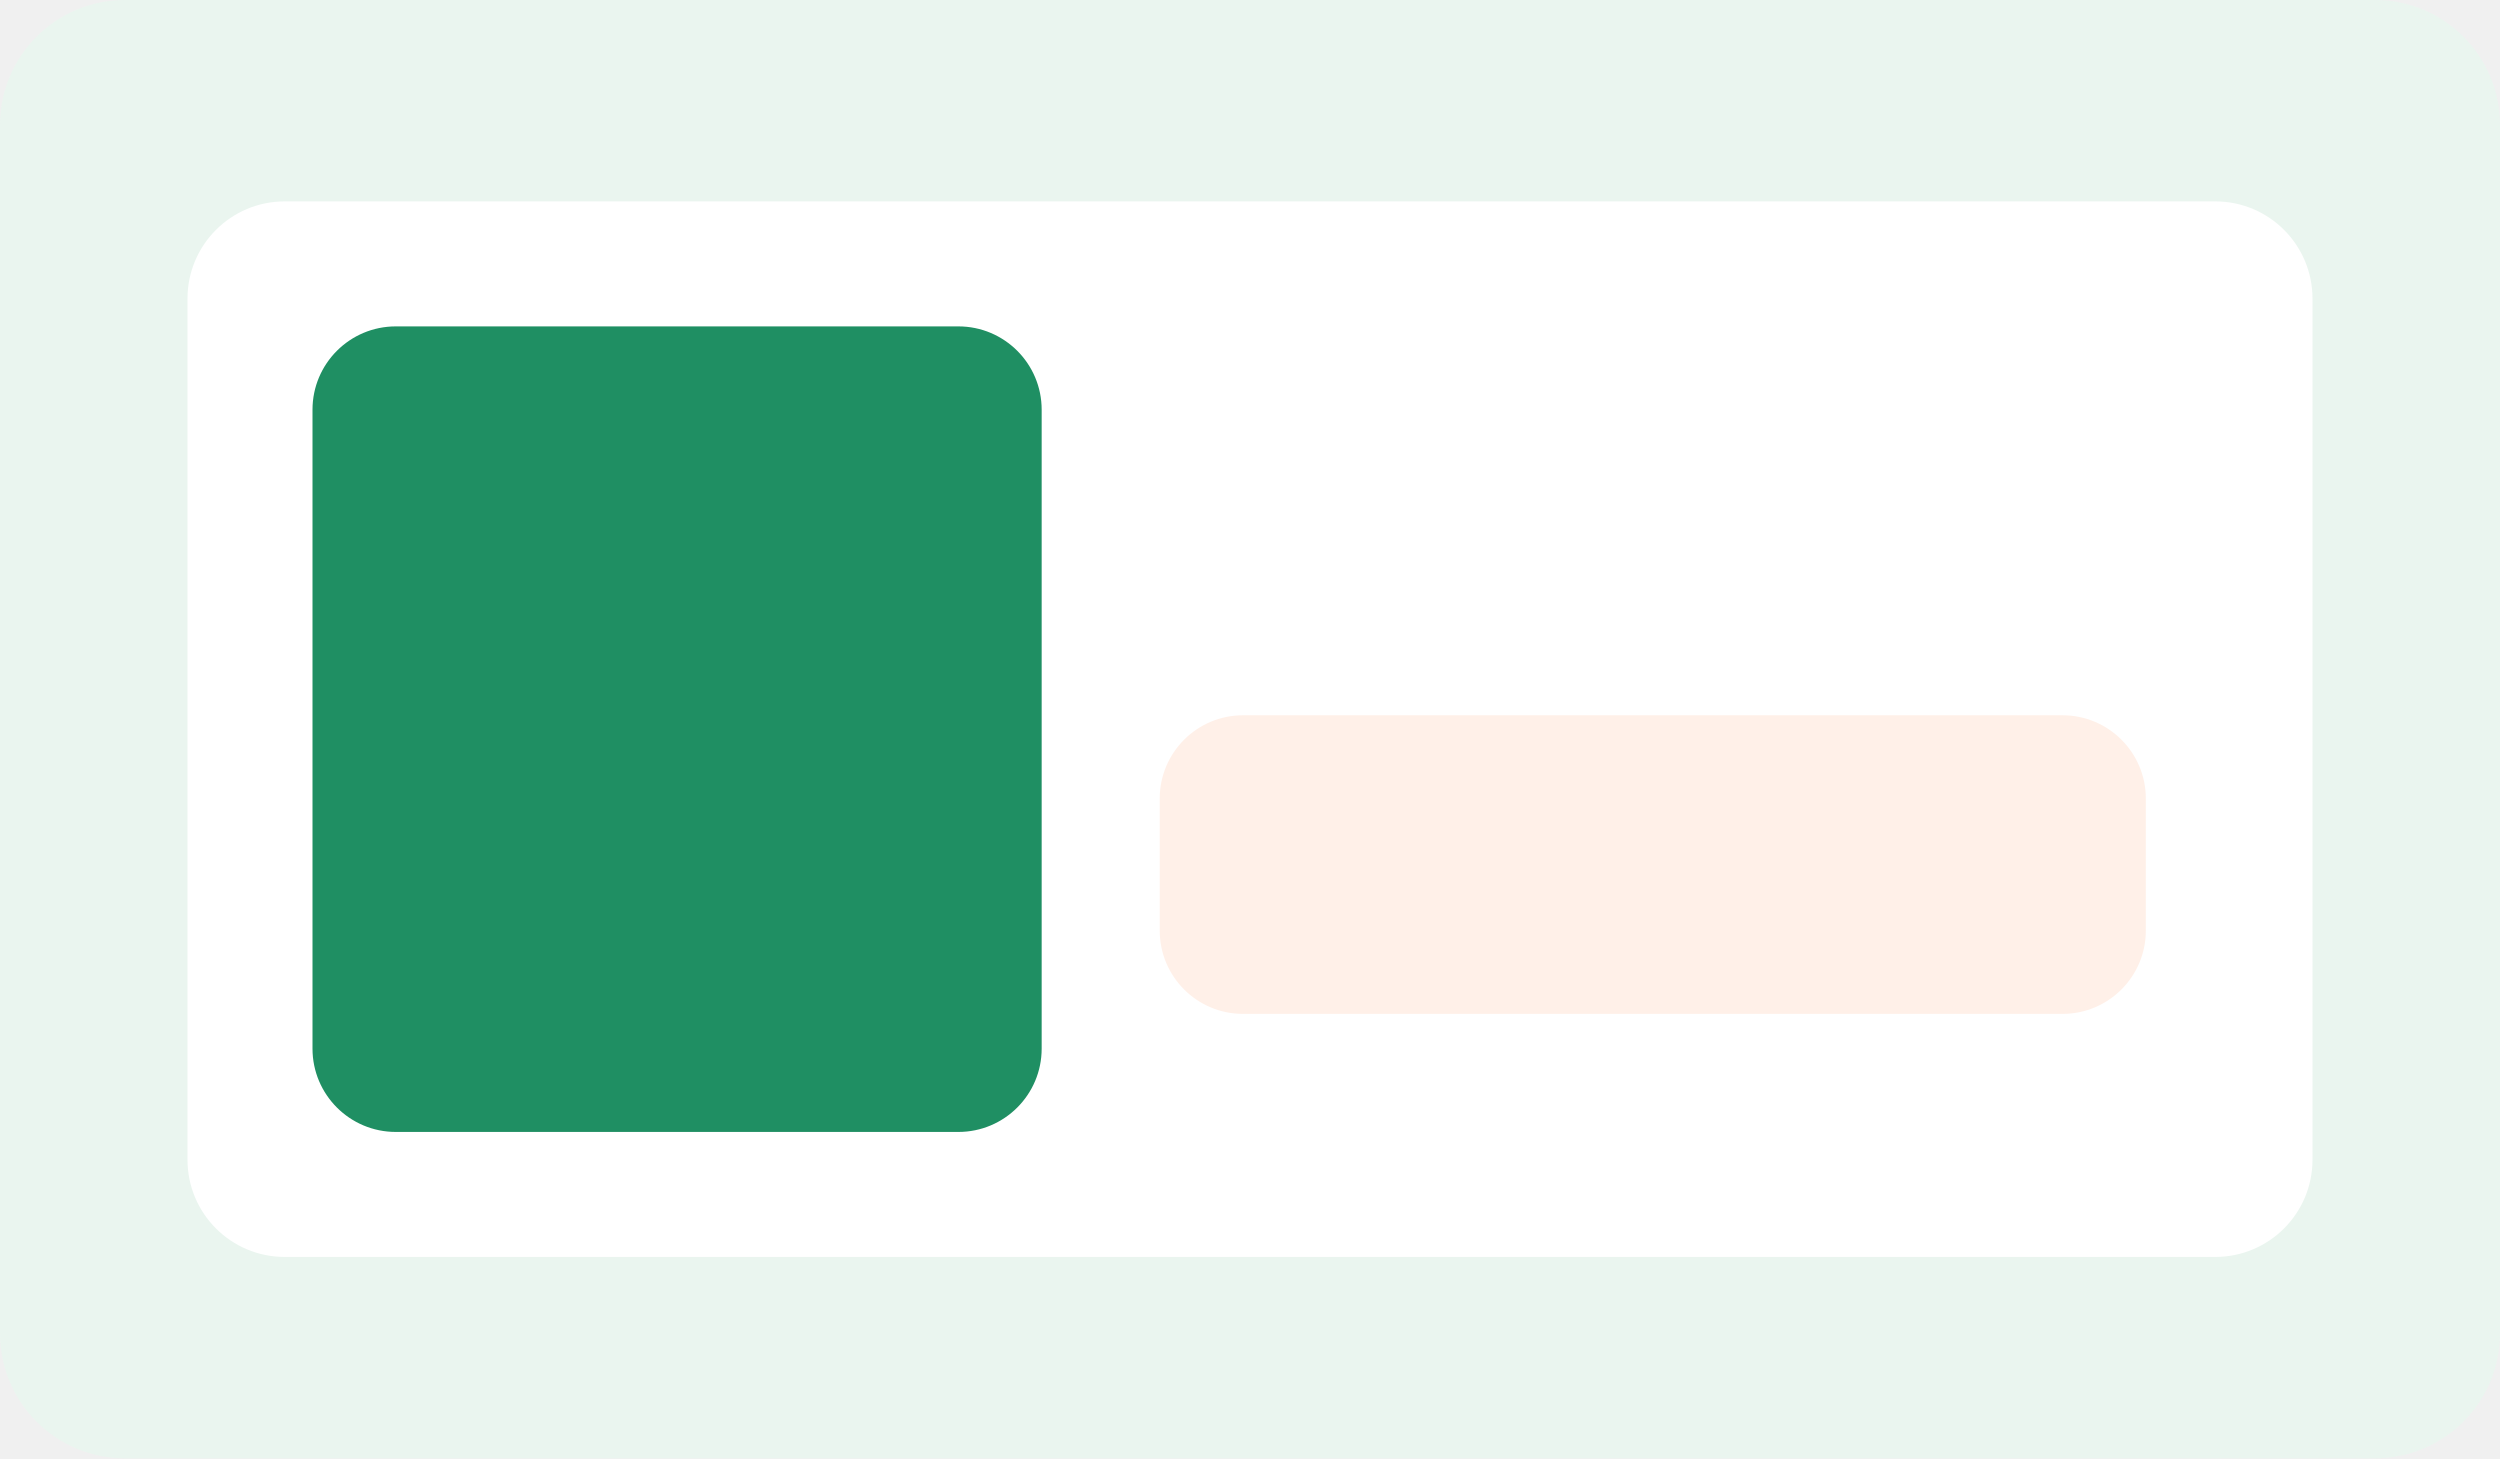
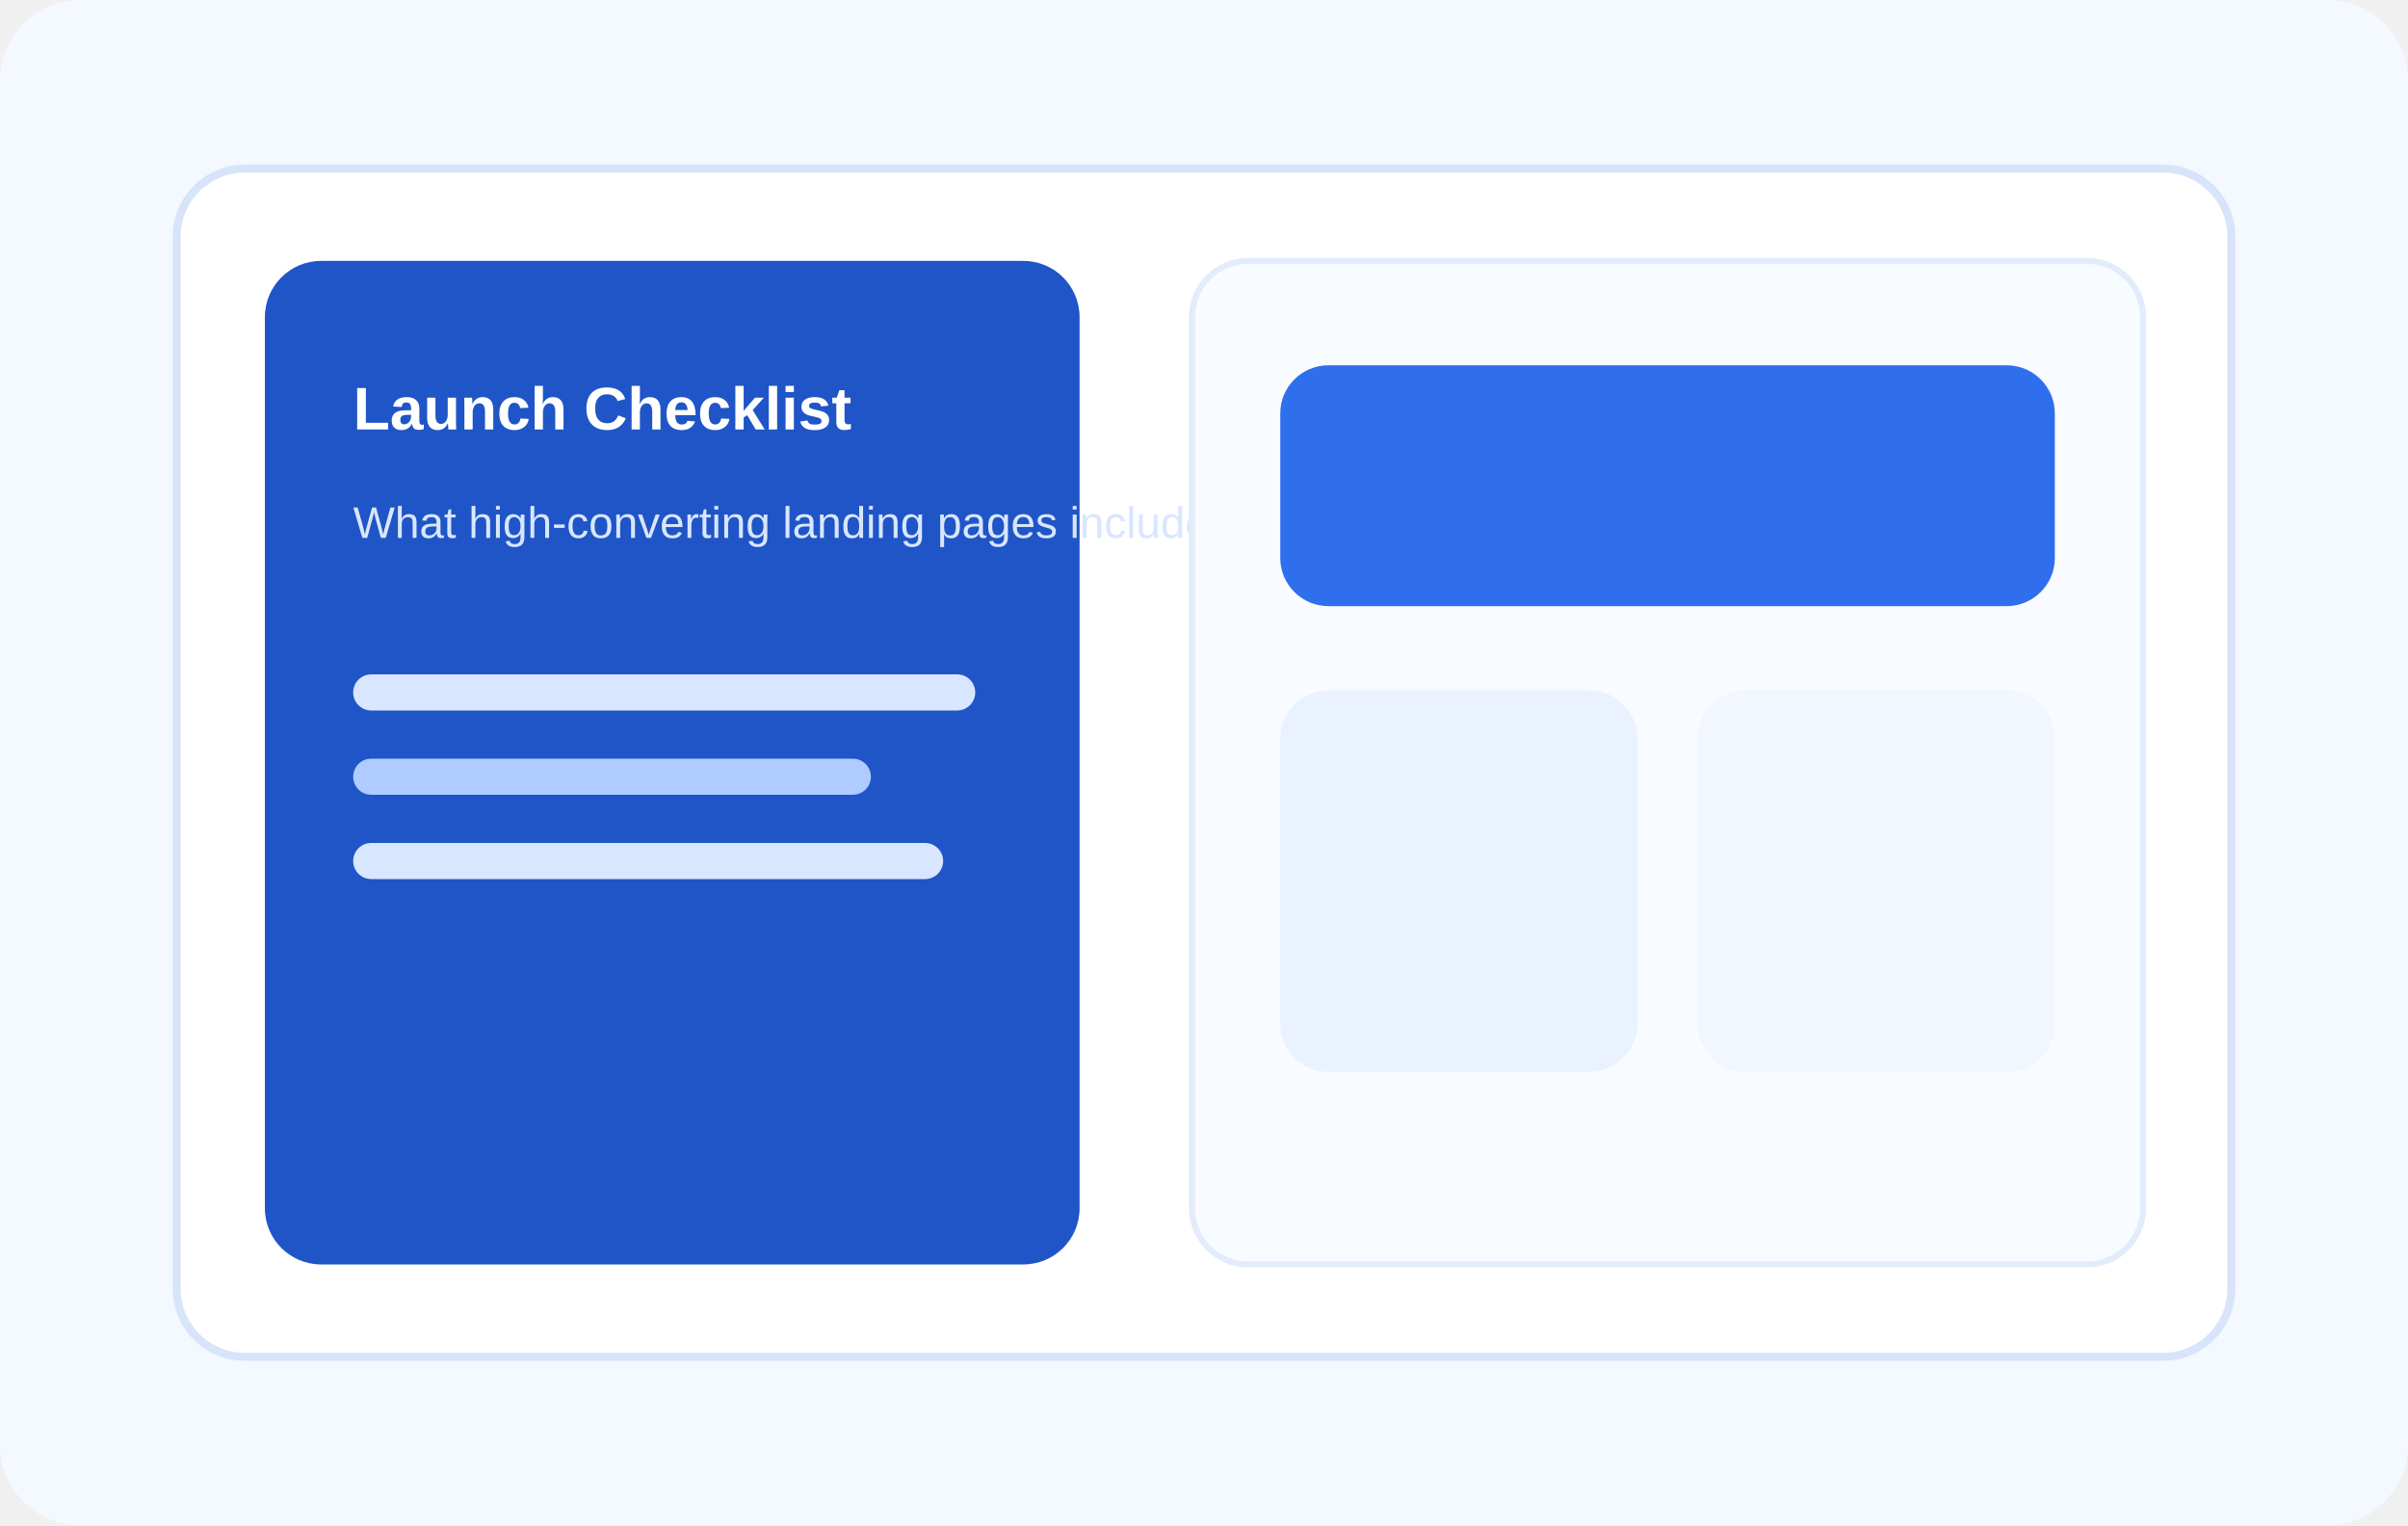
- <svg xmlns="http://www.w3.org/2000/svg" width="720" height="420" viewBox="0 0 720 420" fill="none">
-   <rect width="720" height="420" rx="36" fill="#EAF5EF" />
-   <rect x="54" y="58" width="612" height="304" rx="28" fill="#fff" />
-   <rect x="90" y="94" width="210" height="232" rx="24" fill="#1F8F63" />
-   <rect x="334" y="206" width="284" height="86" rx="24" fill="#FFF0E8" />
+ <svg xmlns="http://www.w3.org/2000/svg" width="1200" height="760" viewBox="0 0 1200 760" fill="none">
+   <rect width="1200" height="760" rx="40" fill="#F4F8FF" />
+   <rect x="88" y="84" width="1024" height="592" rx="34" fill="#fff" stroke="#D8E4FA" stroke-width="4" />
+   <rect x="132" y="130" width="406" height="500" rx="28" fill="#1F55C7" />
+   <text x="176" y="214" fill="#fff" font-family="Arial, sans-serif" font-size="30" font-weight="700">Launch Checklist</text>
+   <text x="176" y="268" fill="#D8E6FF" font-family="Arial, sans-serif" font-size="22">What high-converting landing pages include</text>
+   <rect x="176" y="336" width="310" height="18" rx="9" fill="#D8E6FF" />
+   <rect x="176" y="378" width="258" height="18" rx="9" fill="#AFCBFF" />
+   <rect x="176" y="420" width="294" height="18" rx="9" fill="#D8E6FF" />
+   <rect x="594" y="130" width="474" height="500" rx="28" fill="#F8FBFF" stroke="#E2ECFB" stroke-width="3" />
+   <rect x="638" y="182" width="386" height="120" rx="24" fill="#2F6FED" />
+   <rect x="638" y="344" width="178" height="190" rx="24" fill="#EAF1FF" />
+   <rect x="846" y="344" width="178" height="190" rx="24" fill="#F1F6FF" />
</svg>
